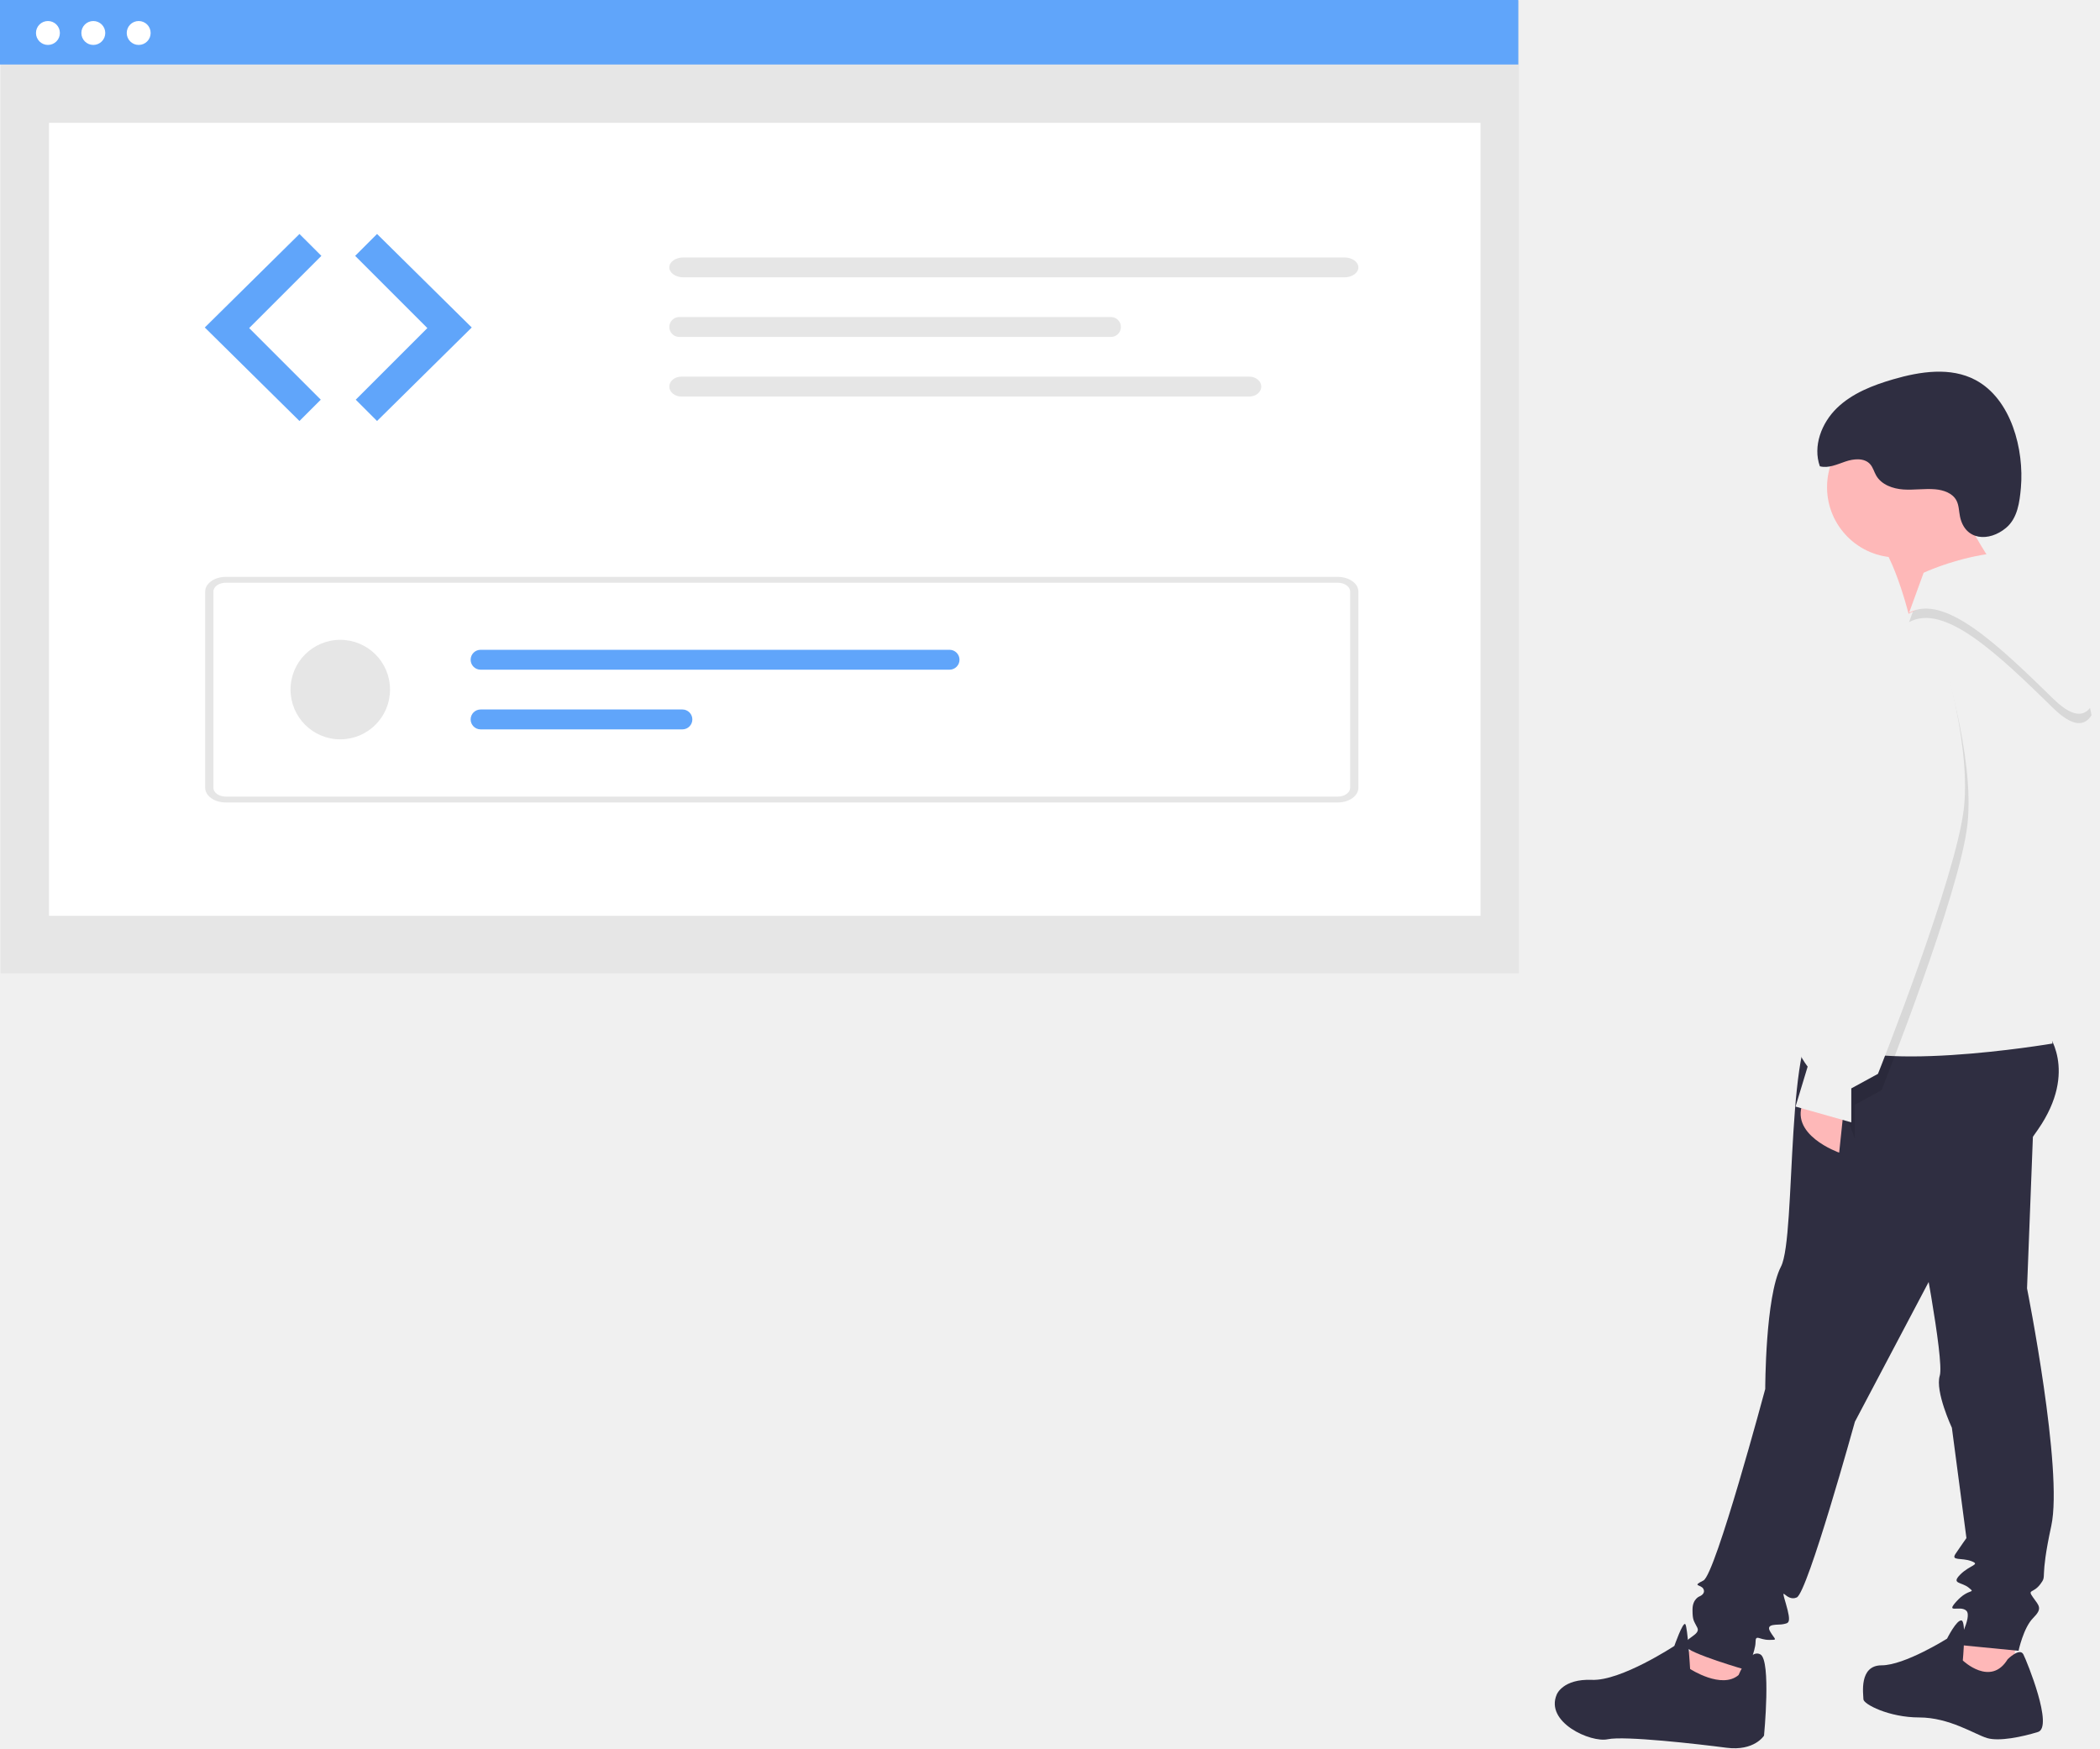
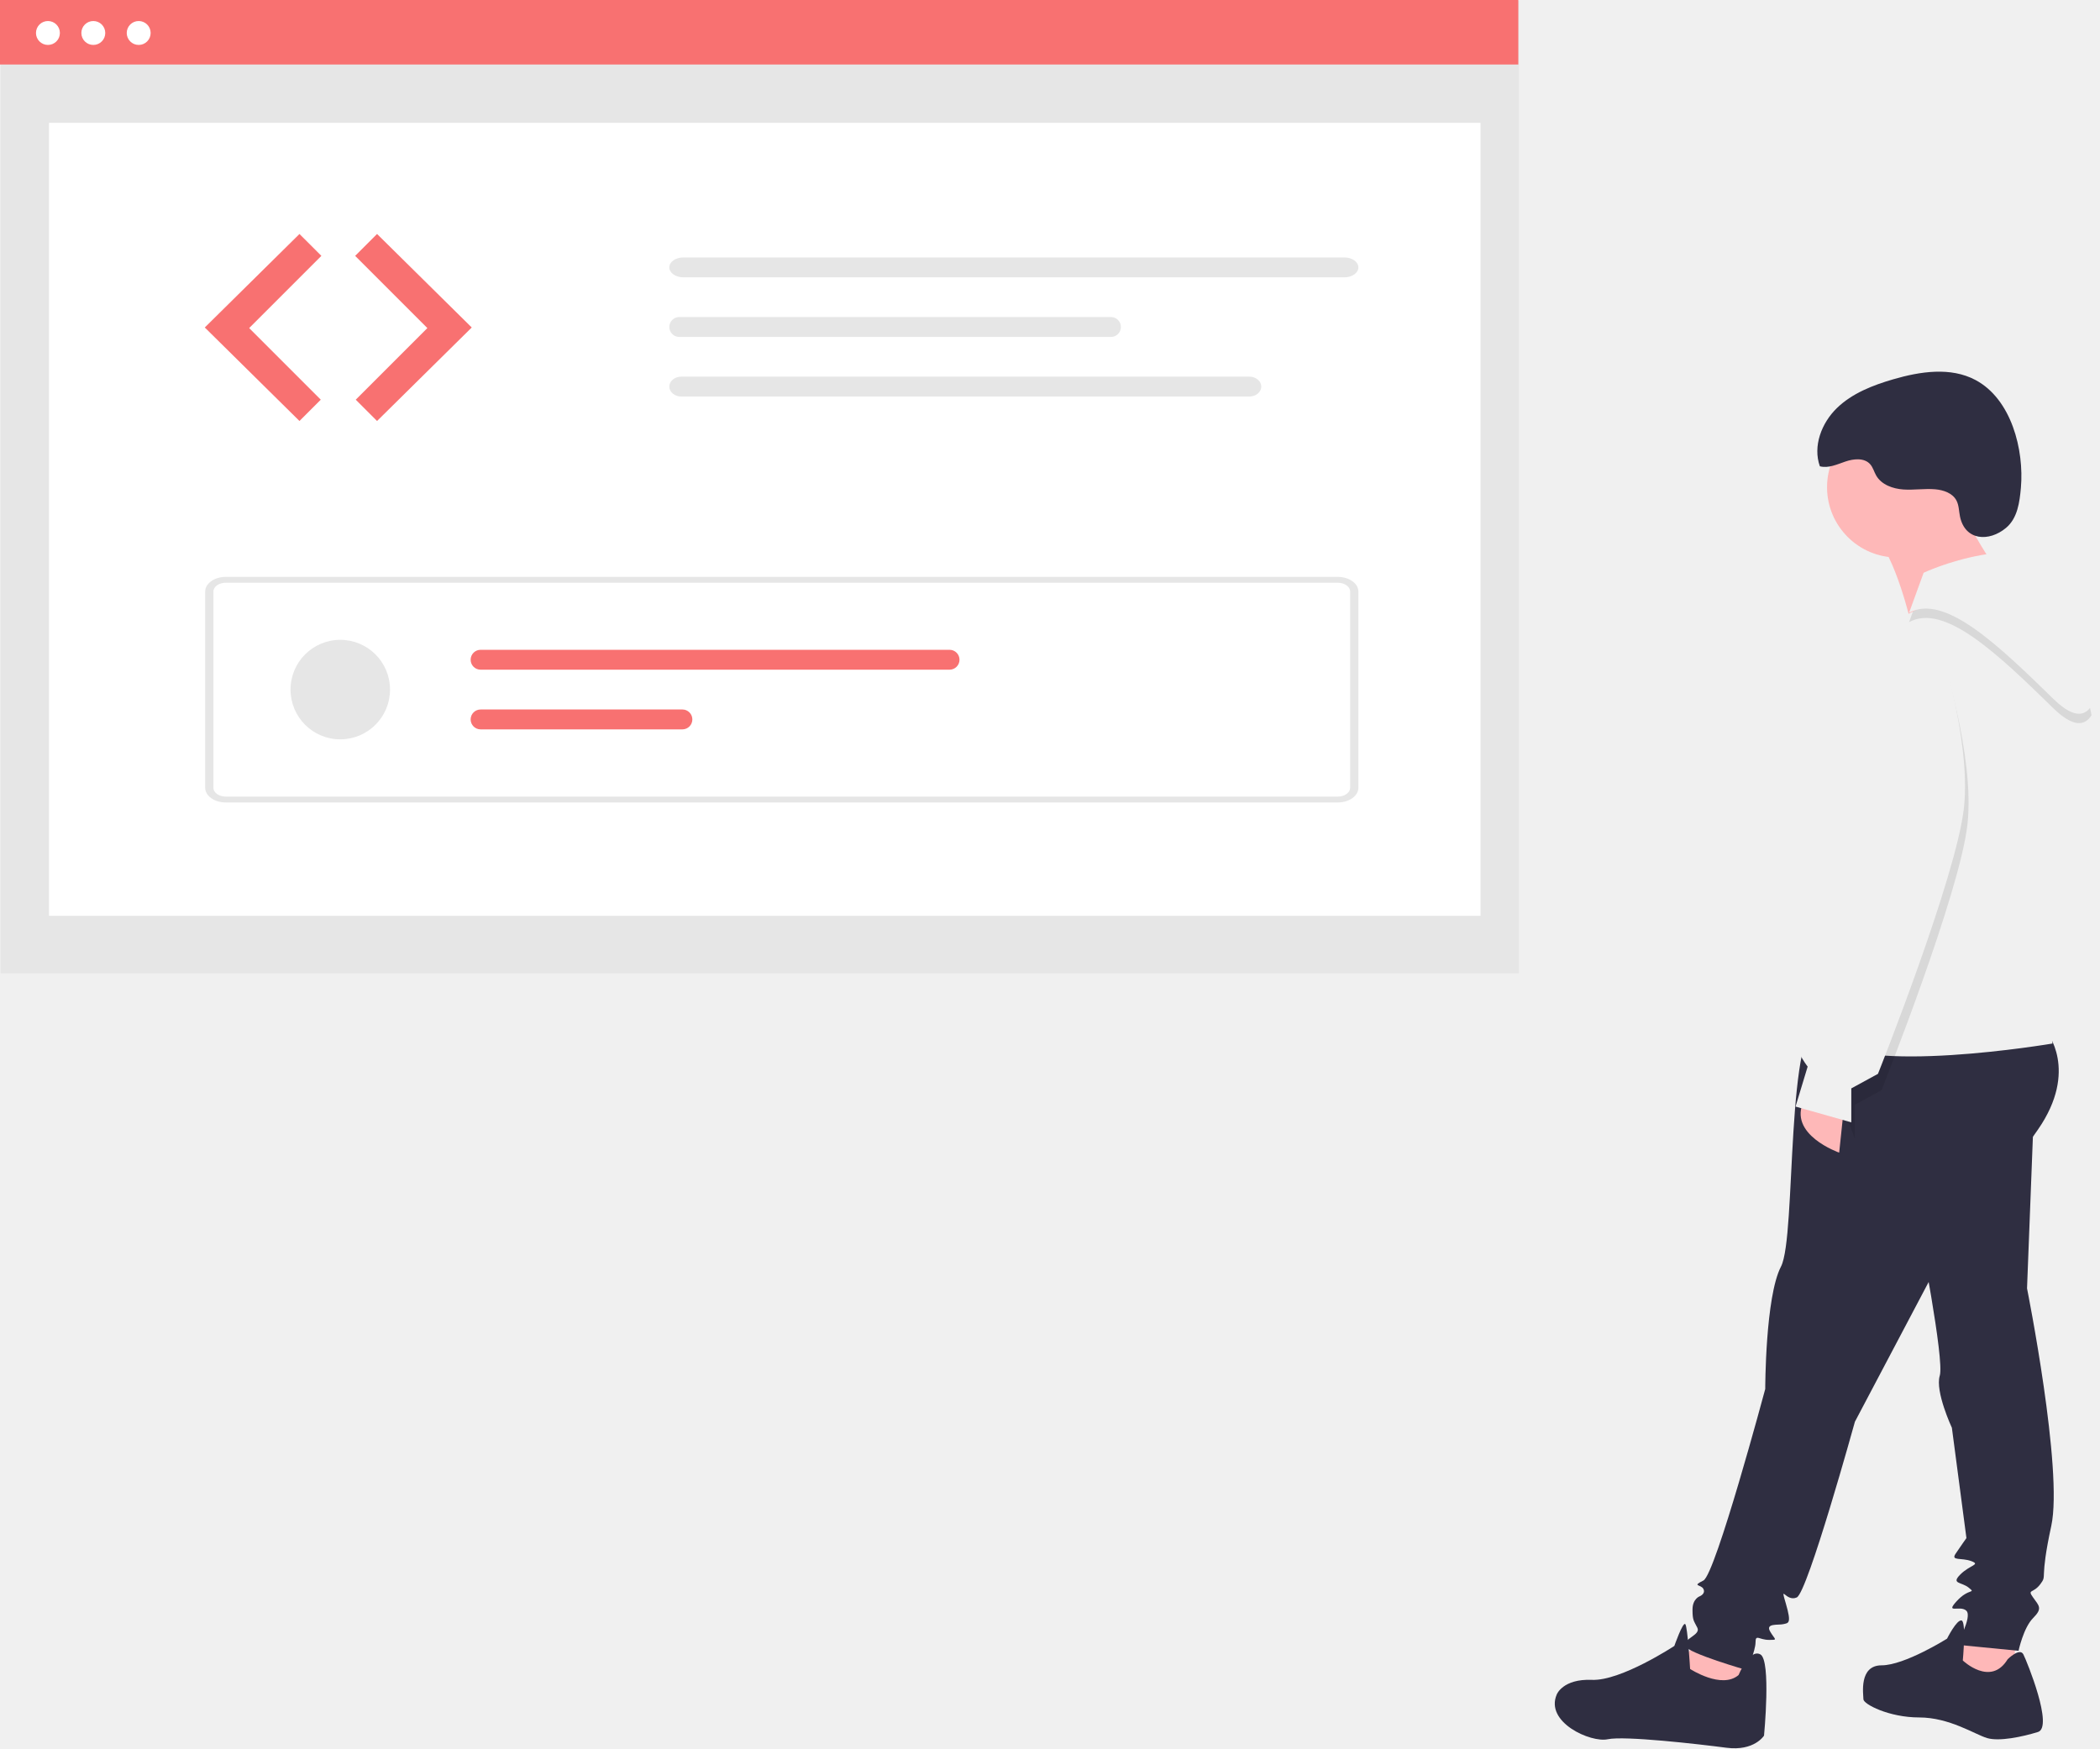
<svg xmlns="http://www.w3.org/2000/svg" id="a5f41e37-d8d4-4d60-9e97-29ee7ebe1bc1" data-name="Layer 1" width="845.724" height="704.031" viewBox="0 0 845.724 704.031">
  <g id="f1503154-f50a-4680-8aa4-587be41cac87" data-name="Group 2">
    <path id="a9e5a31c-10e6-4175-9779-4994367672f7" data-name="Path 4" d="M880.724,762.754l-1.464,19.525-29.773-9.762,12.2-14.643Z" transform="translate(-177.1378 -97.98434)" fill="#feb8b8" />
    <path id="f499a4aa-6a35-40fc-8432-e4c7ab26d048" data-name="Path 5" d="M989.083,756.409l-1.467,19.035-16.595,2.441-9.762-9.274,11.226-18.06Z" transform="translate(-177.1378 -97.98434)" fill="#feb8b8" />
    <path id="fb70bf31-eafd-4d8a-8310-5130d8d104e1" data-name="Path 6" d="M1001.285,513.336s13.179,15.619-3.417,39.536-36.607,47.346-36.607,47.346l-37.1,70.286s-19.036,68.822-23.429,70.774-6.833-5.857-4.393,2.44.976,7.81-.976,8.3-7.321-.488-5.369,2.929,3.417,3.417-.488,3.417-5.369-2.44-5.369.976-3.417,11.226-3.417,11.226-23.917-6.833-24.893-9.762,6.345-4.393,4.881-7.321-1.952-2.929-1.952-7.321,2.929-5.369,2.929-5.369,2.44-.976,1.464-2.929-4.881-.976,0-3.417,24.895-77.121,24.895-77.121,0-37.1,6.345-49.3,1.464-99.084,16.6-100.06S1001.285,513.336,1001.285,513.336Z" transform="translate(-177.1378 -97.98434)" fill="#2f2e41" />
    <path id="a89455c2-275d-4b70-b13c-192fbe474176" data-name="Path 7" d="M996.404,541.157l-2.929,75.655s14.643,73.215,9.762,95.667-1.464,19.524-4.393,23.429-5.369,1.952-2.929,5.369,3.9,4.393,0,8.3-5.857,13.179-5.857,13.179l-24.893-2.44s6.345-11.226,3.9-13.667-8.786,1.464-3.9-3.9,7.81-2.929,4.881-5.369-7.321-1.464-3.417-5.369,8.3-3.9,4.393-5.369-8.3,0-6.345-2.929,4.393-6.345,4.393-6.345l-5.857-44.417s-6.833-14.643-4.881-20.988-8.3-58.572-8.3-58.572Z" transform="translate(-177.1378 -97.98434)" fill="#2f2e41" />
    <path id="a3024be5-ad86-493a-9bfb-258ab58160a1" data-name="Path 8" d="M985.668,766.17s4.881-4.881,6.345-1.952,12.2,29.286,5.857,31.238-15.619,3.9-20.5,2.44-15.131-8.3-27.333-8.3-22.452-5.369-22.452-7.321-1.952-13.667,7.321-13.667,26.357-10.738,26.357-10.738,3.9-7.81,5.857-7.321.488,16.107.488,16.107S978.832,777.396,985.668,766.17Z" transform="translate(-177.1378 -97.98434)" fill="#2f2e41" />
    <path id="a57c92ce-496a-44de-934b-3ddd78679762" data-name="Path 9" d="M877.308,772.515s4.393-10.738,8.786-8.3,1.464,32.7,1.464,32.7-3.9,6.345-15.131,4.881-41-4.881-47.834-3.417-25.381-6.833-20.5-18.06c0,0,2.44-6.345,14.155-5.857s33.191-13.667,33.191-13.667,3.417-9.762,4.393-8.786,1.952,18.06,1.952,18.06S870.475,778.372,877.308,772.515Z" transform="translate(-177.1378 -97.98434)" fill="#2f2e41" />
    <circle id="fa315d33-3eeb-4d45-ab88-aeb0e9694c5a" data-name="Ellipse 2" cx="764.111" cy="196.196" r="28.31" fill="#feb8b8" />
    <path id="fbae87ba-2986-46ef-9932-134b7e0cae24" data-name="Path 10" d="M963.213,296.132s15.131,30.262,20.5,33.191-36.607,20.989-36.607,20.989-6.833-29.774-15.131-36.119S963.213,296.132,963.213,296.132Z" transform="translate(-177.1378 -97.98434)" fill="#feb8b8" />
    <path id="fc15680c-e415-4000-ac02-b1f296562473" data-name="Path 11" d="M919.773,543.597l-1.952,18.548s-20.988-7.321-14.155-20.988Z" transform="translate(-177.1378 -97.98434)" fill="#feb8b8" />
    <path id="ae3770ab-4aa4-41b9-9f4d-4c69df699916" data-name="Path 12" d="M911.478,515.776c14.643,15.615,92.247,2.436,92.247,2.436l-.972-11.225,9.762-10.243-2.927-47.837s8.78-22.45,10.243-56.617a30.78,30.78,0,0,0-.378-6.278c-5.032-30.607-54.87-50.32-56.239-49.857-.689.227-8.025,4.05-15.681,8.072-8.789,4.617-17.994,9.5-17.994,9.5-11.716,4.4-9.762,74.687-13.67,81.031s0,28.3,0,28.3l-4.39,20.987S896.831,500.161,911.478,515.776Z" transform="translate(-177.1378 -97.98434)" fill="#f0f0f0" />
    <path id="b41fb511-fd5e-48e5-b733-0d9230f6b6d5" data-name="Path 13" d="M958.783,360.824s13.667,41,10.738,68.822-34.655,107.382-34.655,107.382l-10.733,5.857v13.666l-7.553-20.458,20.77-43.428S911.433,342.765,958.783,360.824Z" transform="translate(-177.1378 -97.98434)" opacity="0.1" style="isolation:isolate" />
    <path id="efbdbf49-3b58-4bc5-8391-5fbab31acdf7" data-name="Path 14" d="M945.965,348.522c14.161-7.808,35.639,12.7,58.09,34.657,8.063,7.883,12.726,7.09,15.4,2.832-5.032-30.607-54.87-50.32-56.239-49.857-.689.227-8.025,4.05-15.681,8.072Z" transform="translate(-177.1378 -97.98434)" opacity="0.1" style="isolation:isolate" />
    <path id="a2828270-d54b-4ede-bb2b-8639f55947f0" data-name="Path 15" d="M945.972,344.749l5.857-16.107s40.024-19.036,66.381,0l4.393,27.333s3.9,45.393-18.548,23.429S960.125,336.939,945.972,344.749Z" transform="translate(-177.1378 -97.98434)" fill="#f0f0f0" />
    <path id="f68da632-d878-40c3-a103-67cfc5c970db" data-name="Path 16" d="M957.357,354.216s13.667,41,10.738,68.822-34.655,107.382-34.655,107.382l-10.738,5.861v13.667l-22.452-6.345,4.881-16.107s-7.81-9.762-2.44-12.691,4.393-19.036,4.393-19.036S910.011,336.156,957.357,354.216Z" transform="translate(-177.1378 -97.98434)" fill="#f0f0f0" />
    <path id="f57115f6-7f5b-4177-880b-f5eff1305e5b" data-name="Path 17" d="M966.487,306.031c-.462-2.188-.4-4.542-1.448-6.517-1.573-2.961-5.188-4.2-8.529-4.492-4.265-.371-8.562.367-12.833.075s-8.833-1.92-10.959-5.635c-.848-1.482-1.266-3.227-2.391-4.512-2.341-2.674-6.608-2.26-9.972-1.114s-6.873,2.82-10.312,1.924c-2.892-8.091.669-17.424,6.828-23.415s14.465-9.215,22.715-11.618c10.881-3.17,23.126-5.043,33.13.282,14.507,7.721,19.626,28.158,18.288,43.39-.506,5.758-1.333,12.278-5.988,16.165C978.194,316.262,968.547,315.773,966.487,306.031Z" transform="translate(-177.1378 -97.98434)" fill="#2f2e41" />
    <rect id="e1abf0e4-070b-4c82-8a12-ebedd4e3db02" data-name="Rectangle 1" x="0.262" y="0.347" width="611.461" height="391.607" fill="#e6e6e6" />
    <rect id="ace8bea0-82e8-49b8-a50c-1e1cb532084f" data-name="Rectangle 2" x="19.746" y="49.464" width="576.492" height="319.322" fill="#fff" />
-     <rect id="b540f353-e277-4512-bc56-a133cea2858b" data-name="Rectangle 3" width="611.461" height="25.977" fill="#60a5fa" />
+     <rect id="b540f353-e277-4512-bc56-a133cea2858b" data-name="Rectangle 3" width="611.461" height="25.977" fill="#f87171" />
    <circle id="b2b285b5-c1c3-4b12-9710-2898c7239781" data-name="Ellipse 3" cx="19.305" cy="13.281" r="4.815" fill="#fff" />
    <circle id="a5a428bb-42a2-4f57-9e6c-9979c01a2490" data-name="Ellipse 4" cx="37.58" cy="13.281" r="4.815" fill="#fff" />
    <circle id="a9929a25-14ce-4464-bac9-4165f1e3fae6" data-name="Ellipse 5" cx="55.855" cy="13.281" r="4.815" fill="#fff" />
-     <path id="b4a2d72b-abc3-4d2f-a2b8-a2aff6897b26" data-name="Path 37" d="M297.743,192.205l-38.133,37.657,38.133,37.656,8.58-8.58-28.835-28.839,29.076-29.076Z" transform="translate(-177.1378 -97.98434)" fill="#60a5fa" />
-     <path id="b5120d89-6cbe-4bfa-9a1b-cf9b07deff91" data-name="Path 38" d="M328.988,192.205l38.132,37.657-38.132,37.656-8.58-8.58,28.837-28.838-29.078-29.077Z" transform="translate(-177.1378 -97.98434)" fill="#60a5fa" />
+     <path id="b4a2d72b-abc3-4d2f-a2b8-a2aff6897b26" data-name="Path 37" d="M297.743,192.205l-38.133,37.657,38.133,37.656,8.58-8.58-28.835-28.839,29.076-29.076Z" transform="translate(-177.1378 -97.98434)" fill="#f87171" />
+     <path id="b5120d89-6cbe-4bfa-9a1b-cf9b07deff91" data-name="Path 38" d="M328.988,192.205l38.132,37.657-38.132,37.656-8.58-8.58,28.837-28.838-29.078-29.077Z" transform="translate(-177.1378 -97.98434)" fill="#f87171" />
    <path id="a31271bd-8e2f-469b-8cee-8b6db3f92f99" data-name="Path 65" d="M452.332,201.655c-3.119,0-5.647,1.794-5.647,4.006s2.528,4.006,5.647,4.006h266.214c3.119,0,5.647-1.794,5.647-4.006s-2.528-4.006-5.647-4.006Z" transform="translate(-177.1378 -97.98434)" fill="#e6e6e6" />
    <path id="bf577952-0fd5-43e0-be6b-ea1966b51a93" data-name="Path 78" d="M715.899,421.134h-447.838c-4.578,0-8.288-2.643-8.293-5.9v-79.042c.005-3.257,3.715-5.9,8.293-5.9h447.838c4.578,0,8.288,2.643,8.293,5.9v79.041C724.188,418.49,720.477,421.13,715.899,421.134Zm-447.838-88.484c-2.747,0-4.973,1.586-4.976,3.54v79.041c0,1.954,2.229,3.538,4.976,3.54h447.838c2.747,0,4.973-1.586,4.976-3.54v-79.039c0-1.954-2.229-3.538-4.976-3.54Z" transform="translate(-177.1378 -97.98434)" fill="#e6e6e6" />
    <circle id="f7f4957b-eaa8-456b-bf02-bacf7de3ef80" data-name="Ellipse 13" cx="137.04" cy="277.695" r="20.036" fill="#e6e6e6" />
-     <path id="fb0f055d-da6e-47f2-bb6d-7ff26d7b746a" data-name="Path 79" d="M370.688,359.655a4.006,4.006,0,0,0-.01,8.012H559.549a4.006,4.006,0,0,0,0-8.012Z" transform="translate(-177.1378 -97.98434)" fill="#60a5fa" />
-     <path id="bfcde504-8c45-4d21-843b-87b1f7e22ce0" data-name="Path 80" d="M370.688,383.692a4.006,4.006,0,0,0-.01,8.012h81.276a4.006,4.006,0,0,0,.01-8.012H370.688Z" transform="translate(-177.1378 -97.98434)" fill="#60a5fa" />
+     <path id="fb0f055d-da6e-47f2-bb6d-7ff26d7b746a" data-name="Path 79" d="M370.688,359.655a4.006,4.006,0,0,0-.01,8.012H559.549a4.006,4.006,0,0,0,0-8.012Z" transform="translate(-177.1378 -97.98434)" fill="#f87171" />
+     <path id="bfcde504-8c45-4d21-843b-87b1f7e22ce0" data-name="Path 80" d="M370.688,383.692a4.006,4.006,0,0,0-.01,8.012h81.276a4.006,4.006,0,0,0,.01-8.012H370.688Z" transform="translate(-177.1378 -97.98434)" fill="#f87171" />
    <path id="a66699ea-75f1-4575-b6d5-52b0b1f8e30c" data-name="Path 81" d="M450.388,225.655a4.019,4.019,0,0,0,0,8.012h174.47a4.019,4.019,0,0,0,0-8.012Z" transform="translate(-177.1378 -97.98434)" fill="#e6e6e6" />
    <path id="bbc4ca7b-25d4-4c7e-b3d4-0411f69bd48f" data-name="Path 82" d="M451.536,249.655c-2.679,0-4.851,1.794-4.851,4.006s2.172,4.006,4.851,4.006h228.7c2.679,0,4.851-1.794,4.851-4.006s-2.172-4.006-4.851-4.006Z" transform="translate(-177.1378 -97.98434)" fill="#e6e6e6" />
  </g>
</svg>
